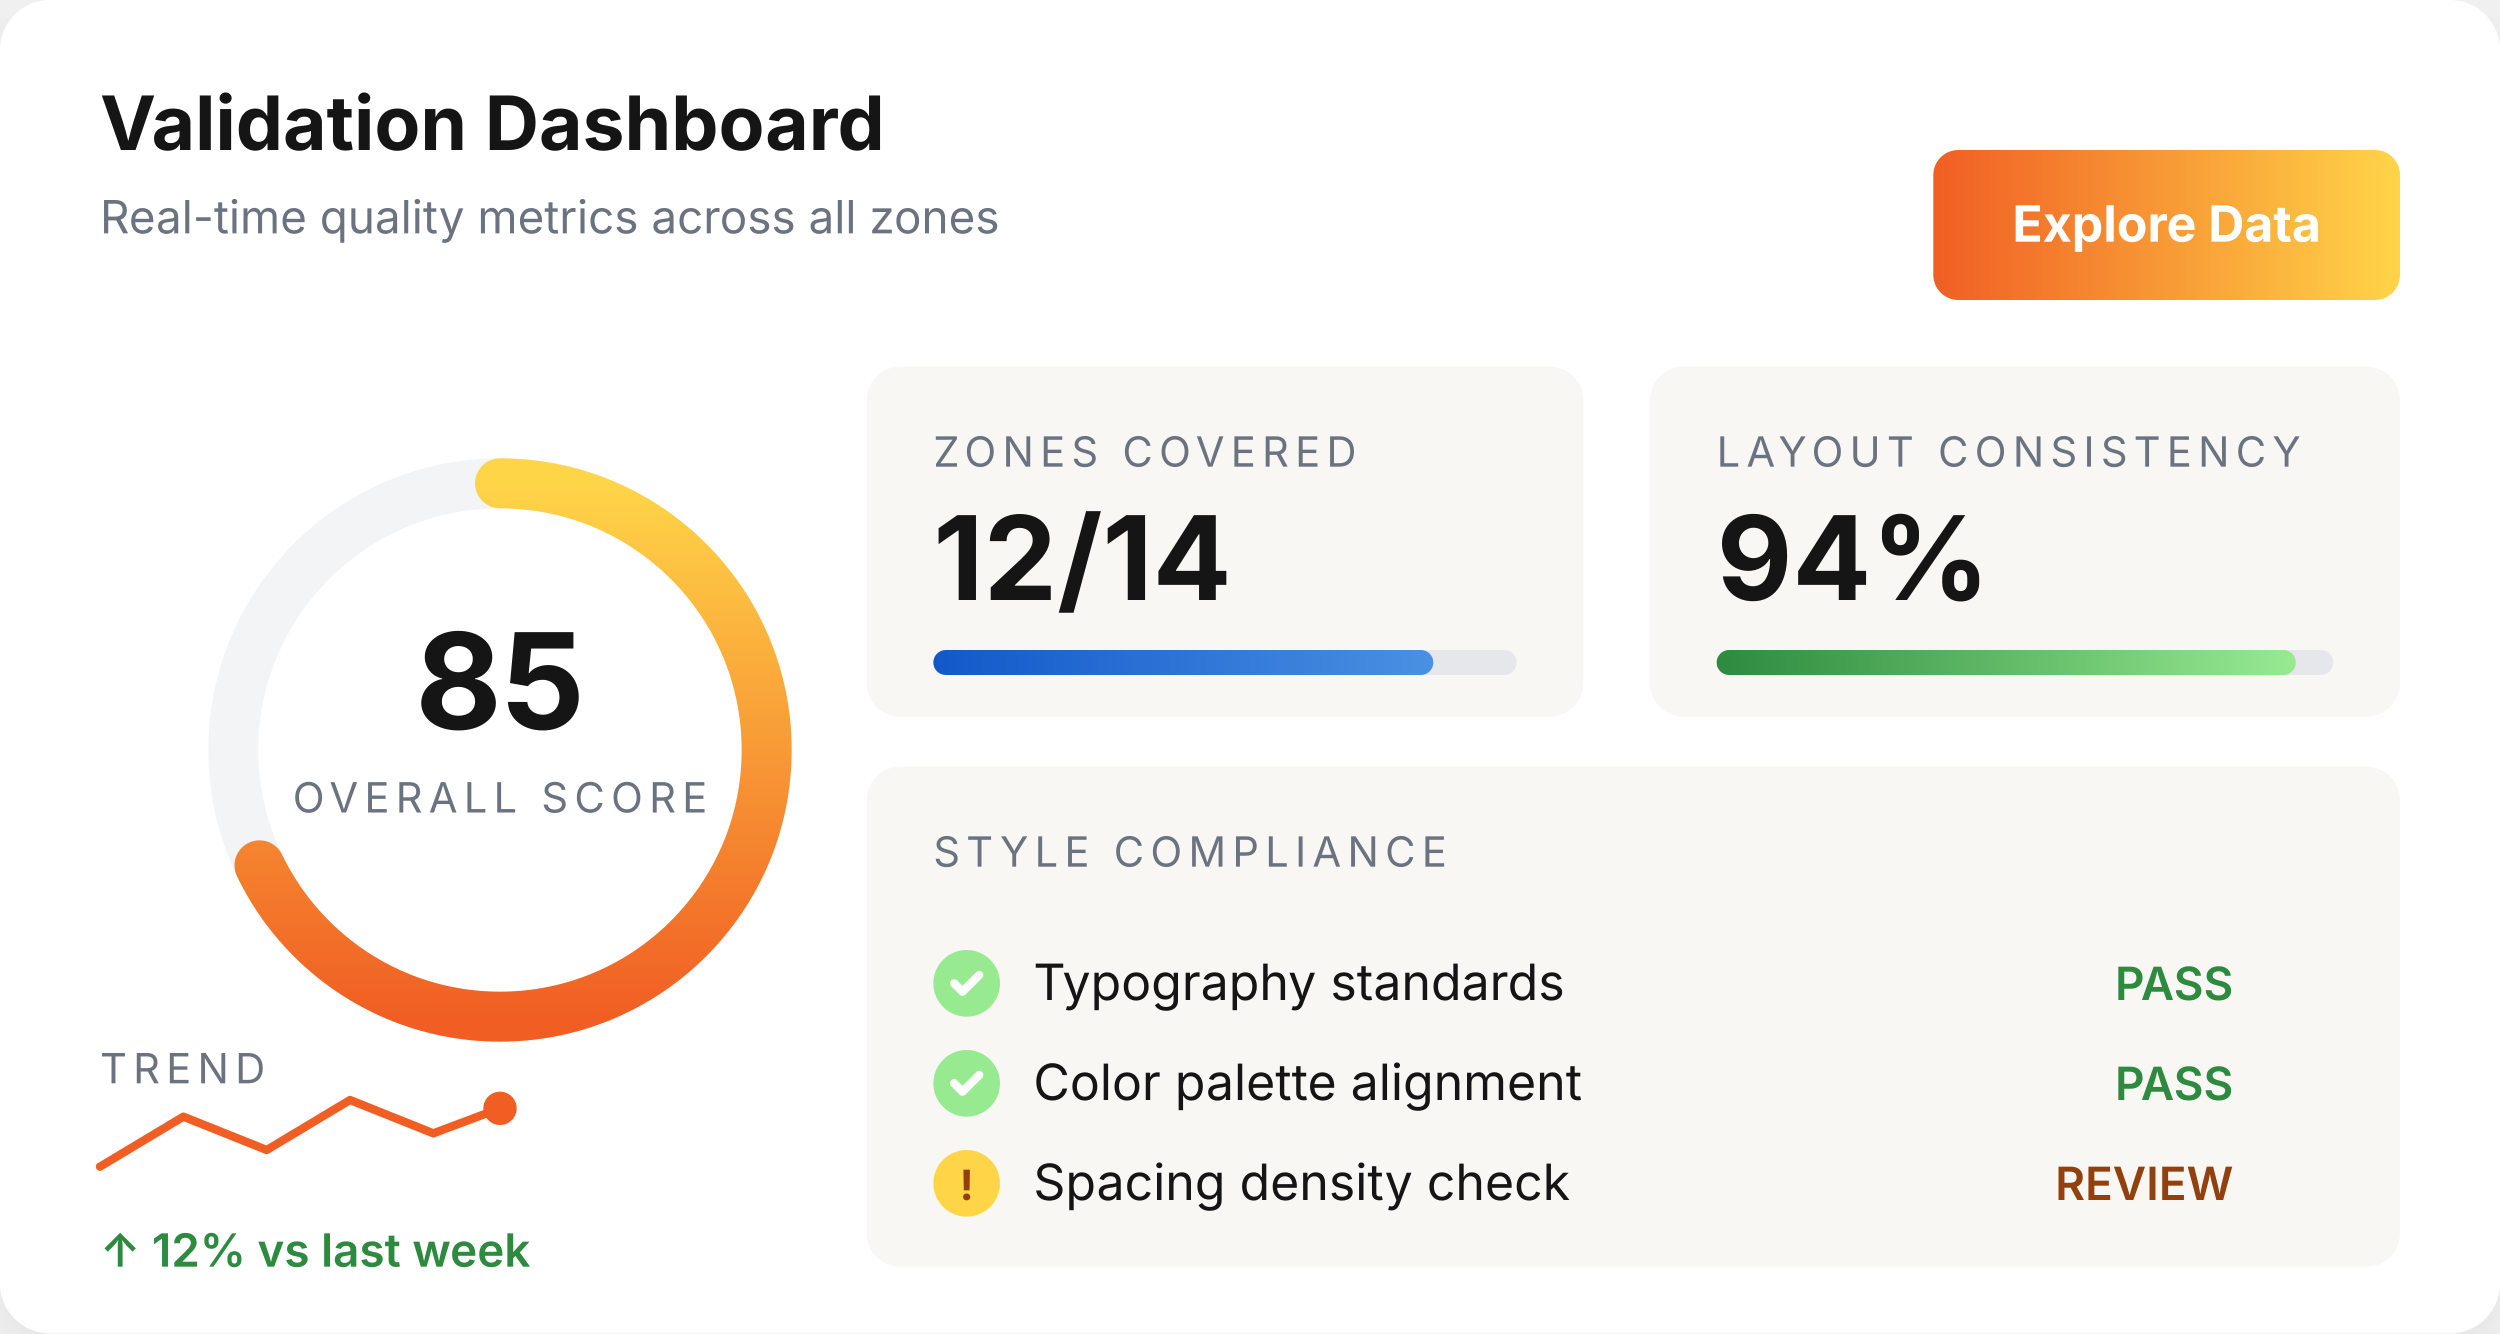
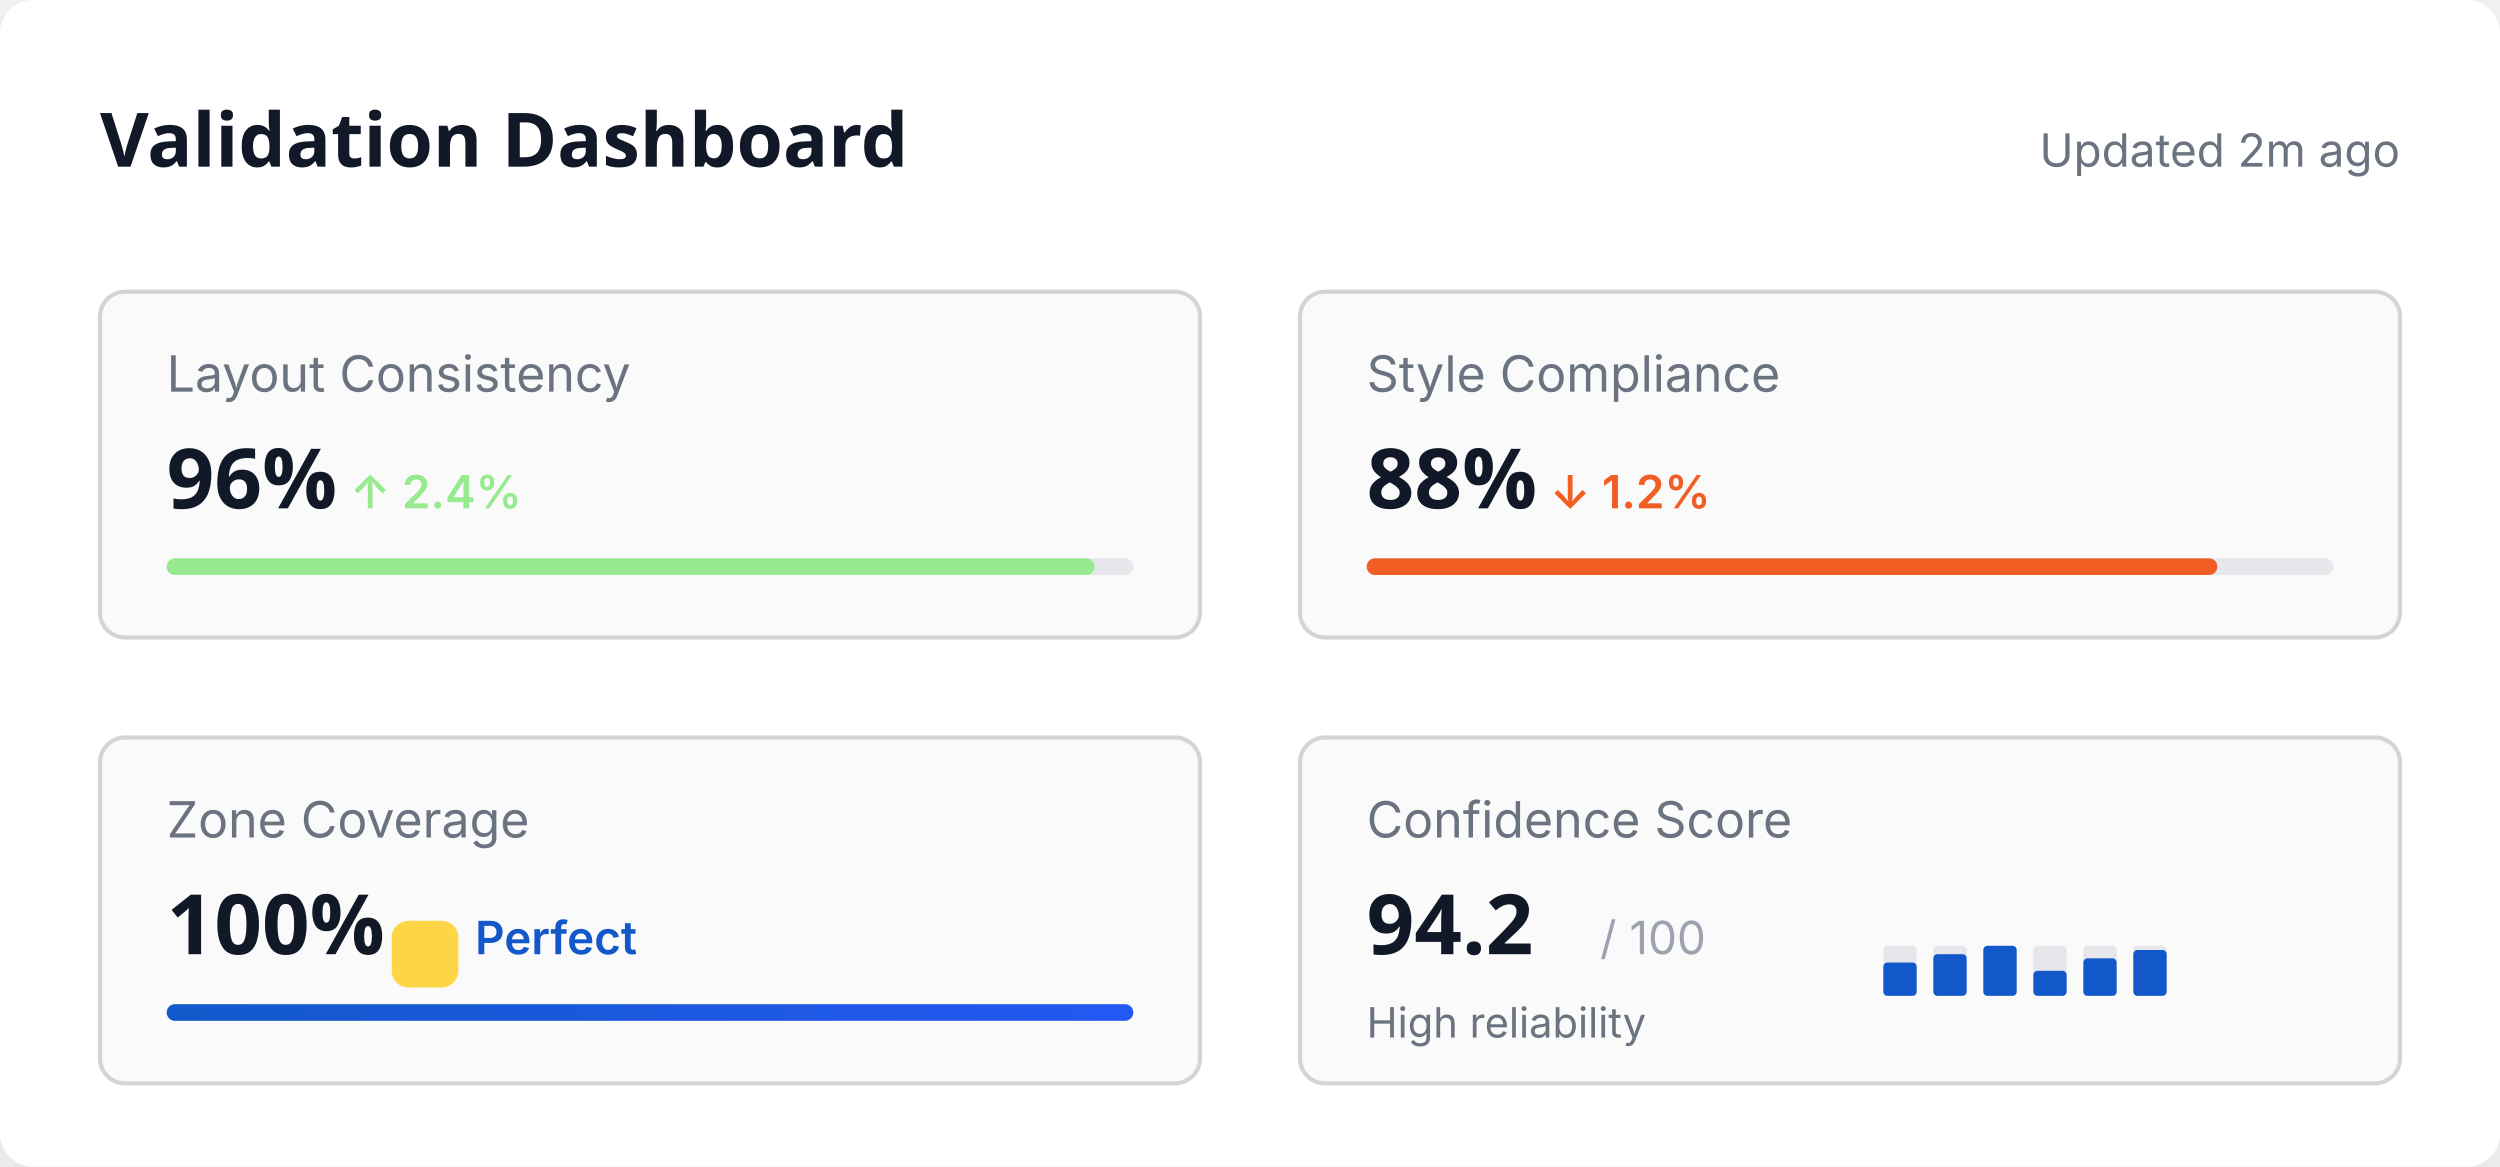
- <svg xmlns="http://www.w3.org/2000/svg" viewBox="0 0 600 320" fill="none">
+ <svg xmlns="http://www.w3.org/2000/svg" viewBox="0 0 600 280">
  <defs>
-     <filter id="cardShadow" x="-8" y="-8" width="616" height="336">
+     <filter id="cardShadow" x="-50%" y="-50%" width="200%" height="200%">
      <feDropShadow dx="0" dy="4" stdDeviation="8" flood-opacity="0.08" />
    </filter>
-     <linearGradient id="scoreGradient" x1="0%" y1="0%" x2="100%" y2="0%">
-       <stop offset="0%" stop-color="#f05e23" />
-       <stop offset="100%" stop-color="#ffd548" />
-     </linearGradient>
-     <linearGradient id="barGradient" x1="0%" y1="0%" x2="100%" y2="0%">
-       <stop offset="0%" stop-color="#1258ca" />
-       <stop offset="100%" stop-color="#4a90e2" />
-     </linearGradient>
-     <linearGradient id="greenBar" x1="0%" y1="0%" x2="100%" y2="0%">
-       <stop offset="0%" stop-color="#2d8a3e" />
-       <stop offset="100%" stop-color="#97ea90" />
+     <linearGradient id="blueGradient" x1="0%" y1="0%" x2="100%" y2="0%">
+       <stop offset="0%" style="stop-color:#1258ca;stop-opacity:1" />
+       <stop offset="100%" style="stop-color:#2458f3;stop-opacity:1" />
    </linearGradient>
  </defs>
-   <rect x="0" y="0" width="600" height="320" rx="12" fill="#ffffff" filter="url(#cardShadow)" />
-   <text x="24" y="36" font-family="Plus Jakarta Sans, Inter, sans-serif" font-size="18" font-weight="700" fill="#151515">Validation Dashboard</text>
-   <text x="24" y="56" font-family="Inter, system-ui, sans-serif" font-size="11" fill="#6b7280">Real-time quality metrics across all zones</text>
-   <circle cx="120" cy="180" r="64" fill="none" stroke="#f3f4f6" stroke-width="12" />
-   <circle cx="120" cy="180" r="64" fill="none" stroke="url(#scoreGradient)" stroke-width="12" stroke-linecap="round" stroke-dasharray="321" stroke-dashoffset="48" transform="rotate(-90 120 180)" />
-   <text x="120" y="175" text-anchor="middle" font-family="Plus Jakarta Sans, Inter, sans-serif" font-size="32" font-weight="700" fill="#151515">85</text>
-   <text x="120" y="195" text-anchor="middle" font-family="Inter, system-ui, sans-serif" font-size="10" fill="#6b7280" letter-spacing="1.5">OVERALL SCORE</text>
-   <rect x="208" y="88" width="172" height="84" rx="8" fill="#f8f7f4" />
-   <text x="224" y="112" font-family="Inter, system-ui, sans-serif" font-size="10" fill="#6b7280" letter-spacing="1.5">ZONES COVERED</text>
-   <text x="224" y="144" font-family="Plus Jakarta Sans, Inter, sans-serif" font-size="28" font-weight="700" fill="#151515">12/14</text>
-   <rect x="224" y="156" width="140" height="6" rx="3" fill="#e5e7eb" />
-   <rect x="224" y="156" width="120" height="6" rx="3" fill="url(#barGradient)" />
-   <rect x="396" y="88" width="180" height="84" rx="8" fill="#f8f7f4" />
-   <text x="412" y="112" font-family="Inter, system-ui, sans-serif" font-size="10" fill="#6b7280" letter-spacing="1.5">LAYOUT CONSISTENCY</text>
-   <text x="412" y="144" font-family="Plus Jakarta Sans, Inter, sans-serif" font-size="28" font-weight="700" fill="#151515">94%</text>
-   <rect x="412" y="156" width="148" height="6" rx="3" fill="#e5e7eb" />
-   <rect x="412" y="156" width="139" height="6" rx="3" fill="url(#greenBar)" />
-   <rect x="208" y="184" width="368" height="120" rx="8" fill="#f8f7f4" />
-   <text x="224" y="208" font-family="Inter, system-ui, sans-serif" font-size="10" fill="#6b7280" letter-spacing="1.5">STYLE COMPLIANCE</text>
-   <g transform="translate(224, 228)">
-     <circle cx="8" cy="8" r="8" fill="#97ea90" />
-     <path d="M5 8L7 10L11 6" stroke="#ffffff" stroke-width="2" stroke-linecap="round" stroke-linejoin="round" />
-     <text x="24" y="12" font-family="Inter, system-ui, sans-serif" font-size="12" fill="#151515">Typography standards</text>
-     <text x="312" y="12" text-anchor="end" font-family="Inter, system-ui, sans-serif" font-size="11" fill="#2d8a3e" font-weight="600">PASS</text>
-   </g>
-   <g transform="translate(224, 252)">
-     <circle cx="8" cy="8" r="8" fill="#97ea90" />
-     <path d="M5 8L7 10L11 6" stroke="#ffffff" stroke-width="2" stroke-linecap="round" stroke-linejoin="round" />
-     <text x="24" y="12" font-family="Inter, system-ui, sans-serif" font-size="12" fill="#151515">Color palette alignment</text>
-     <text x="312" y="12" text-anchor="end" font-family="Inter, system-ui, sans-serif" font-size="11" fill="#2d8a3e" font-weight="600">PASS</text>
-   </g>
-   <g transform="translate(224, 276)">
-     <circle cx="8" cy="8" r="8" fill="#ffd548" />
-     <text x="8" y="12" text-anchor="middle" font-family="Plus Jakarta Sans, Inter, sans-serif" font-size="10" font-weight="700" fill="#92400e">!</text>
-     <text x="24" y="12" font-family="Inter, system-ui, sans-serif" font-size="12" fill="#151515">Spacing density check</text>
-     <text x="312" y="12" text-anchor="end" font-family="Inter, system-ui, sans-serif" font-size="11" fill="#92400e" font-weight="600">REVIEW</text>
-   </g>
-   <rect x="464" y="36" width="112" height="36" rx="6" fill="url(#scoreGradient)" />
-   <text x="520" y="58" text-anchor="middle" font-family="Plus Jakarta Sans, Inter, sans-serif" font-size="12" font-weight="700" fill="#ffffff">Explore Data</text>
-   <g transform="translate(24, 260)">
-     <text x="0" y="0" font-family="Inter, system-ui, sans-serif" font-size="10" fill="#6b7280" letter-spacing="1.5">TREND</text>
-     <path d="M0 20L20 8L40 16L60 4L80 12L96 6" stroke="#f05e23" stroke-width="2" fill="none" stroke-linecap="round" stroke-linejoin="round" />
-     <circle cx="96" cy="6" r="4" fill="#f05e23" />
-     <text x="0" y="44" font-family="Inter, system-ui, sans-serif" font-size="11" fill="#2d8a3e" font-weight="600">↑ 12% vs last week</text>
+   <g id="component_root">
+     <rect x="0" y="0" width="600" height="280" rx="8" fill="#ffffff" filter="url(#cardShadow)" />
+     <text x="24" y="40" font-family="Plus Jakarta Sans, sans-serif" font-size="18" font-weight="700" fill="#111827">Validation Dashboard</text>
+     <text x="576" y="40" font-family="Inter, sans-serif" font-size="11" fill="#6b7280" text-anchor="end">Updated 2m ago</text>
+     <g transform="translate(24, 70)">
+       <rect width="264" height="83" rx="6" fill="#fafafa" stroke="#d5d4d0" stroke-width="1" />
+       <text x="16" y="24" font-family="Inter, sans-serif" font-size="12" fill="#6b7280">Layout Consistency</text>
+       <text x="16" y="52" font-family="Plus Jakarta Sans, sans-serif" font-size="20" font-weight="700" fill="#111827">96%</text>
+       <text x="60" y="52" font-family="Inter, sans-serif" font-size="11" fill="#97ea90" font-weight="600">↑ 2.4%</text>
+       <rect x="16" y="64" width="232" height="4" rx="2" fill="#e5e7eb" />
+       <rect x="16" y="64" width="222.72" height="4" rx="2" fill="#97ea90" />
+     </g>
+     <g transform="translate(312, 70)">
+       <rect width="264" height="83" rx="6" fill="#fafafa" stroke="#d5d4d0" stroke-width="1" />
+       <text x="16" y="24" font-family="Inter, sans-serif" font-size="12" fill="#6b7280">Style Compliance</text>
+       <text x="16" y="52" font-family="Plus Jakarta Sans, sans-serif" font-size="20" font-weight="700" fill="#111827">88%</text>
+       <text x="60" y="52" font-family="Inter, sans-serif" font-size="11" fill="#f05e23" font-weight="600">↓ 1.2%</text>
+       <rect x="16" y="64" width="232" height="4" rx="2" fill="#e5e7eb" />
+       <rect x="16" y="64" width="204.16" height="4" rx="2" fill="#f05e23" />
+     </g>
+     <g transform="translate(24, 177)">
+       <rect width="264" height="83" rx="6" fill="#fafafa" stroke="#d5d4d0" stroke-width="1" />
+       <text x="16" y="24" font-family="Inter, sans-serif" font-size="12" fill="#6b7280">Zone Coverage</text>
+       <text x="16" y="52" font-family="Plus Jakarta Sans, sans-serif" font-size="20" font-weight="700" fill="#111827">100%</text>
+       <rect x="70" y="44" width="16" height="16" rx="4" fill="#ffd548" />
+       <text x="90" y="52" font-family="Inter, sans-serif" font-size="11" fill="#1258ca" font-weight="600">Perfect</text>
+       <rect x="16" y="64" width="232" height="4" rx="2" fill="url(#blueGradient)" />
+     </g>
+     <g transform="translate(312, 177)">
+       <rect width="264" height="83" rx="6" fill="#fafafa" stroke="#d5d4d0" stroke-width="1" />
+       <text x="16" y="24" font-family="Inter, sans-serif" font-size="12" fill="#6b7280">Confidence Score</text>
+       <text x="16" y="52" font-family="Plus Jakarta Sans, sans-serif" font-size="20" font-weight="700" fill="#111827">94.2</text>
+       <text x="72" y="52" font-family="Inter, sans-serif" font-size="11" fill="#9ca3af">/ 100</text>
+       <g transform="translate(140, 38)">
+         <rect x="0" y="12" width="8" height="12" rx="1" fill="#e5e7eb" />
+         <rect x="0" y="16" width="8" height="8" rx="1" fill="#1258ca" />
+         <rect x="12" y="12" width="8" height="12" rx="1" fill="#e5e7eb" />
+         <rect x="12" y="14" width="8" height="10" rx="1" fill="#1258ca" />
+         <rect x="24" y="12" width="8" height="12" rx="1" fill="#e5e7eb" />
+         <rect x="24" y="12" width="8" height="12" rx="1" fill="#1258ca" />
+         <rect x="36" y="12" width="8" height="12" rx="1" fill="#e5e7eb" />
+         <rect x="36" y="18" width="8" height="6" rx="1" fill="#1258ca" />
+         <rect x="48" y="12" width="8" height="12" rx="1" fill="#e5e7eb" />
+         <rect x="48" y="15" width="8" height="9" rx="1" fill="#1258ca" />
+         <rect x="60" y="12" width="8" height="12" rx="1" fill="#e5e7eb" />
+         <rect x="60" y="13" width="8" height="11" rx="1" fill="#1258ca" />
+       </g>
+       <text x="16" y="72" font-family="Inter, sans-serif" font-size="10" fill="#6b7280">High reliability</text>
+     </g>
  </g>
</svg>
